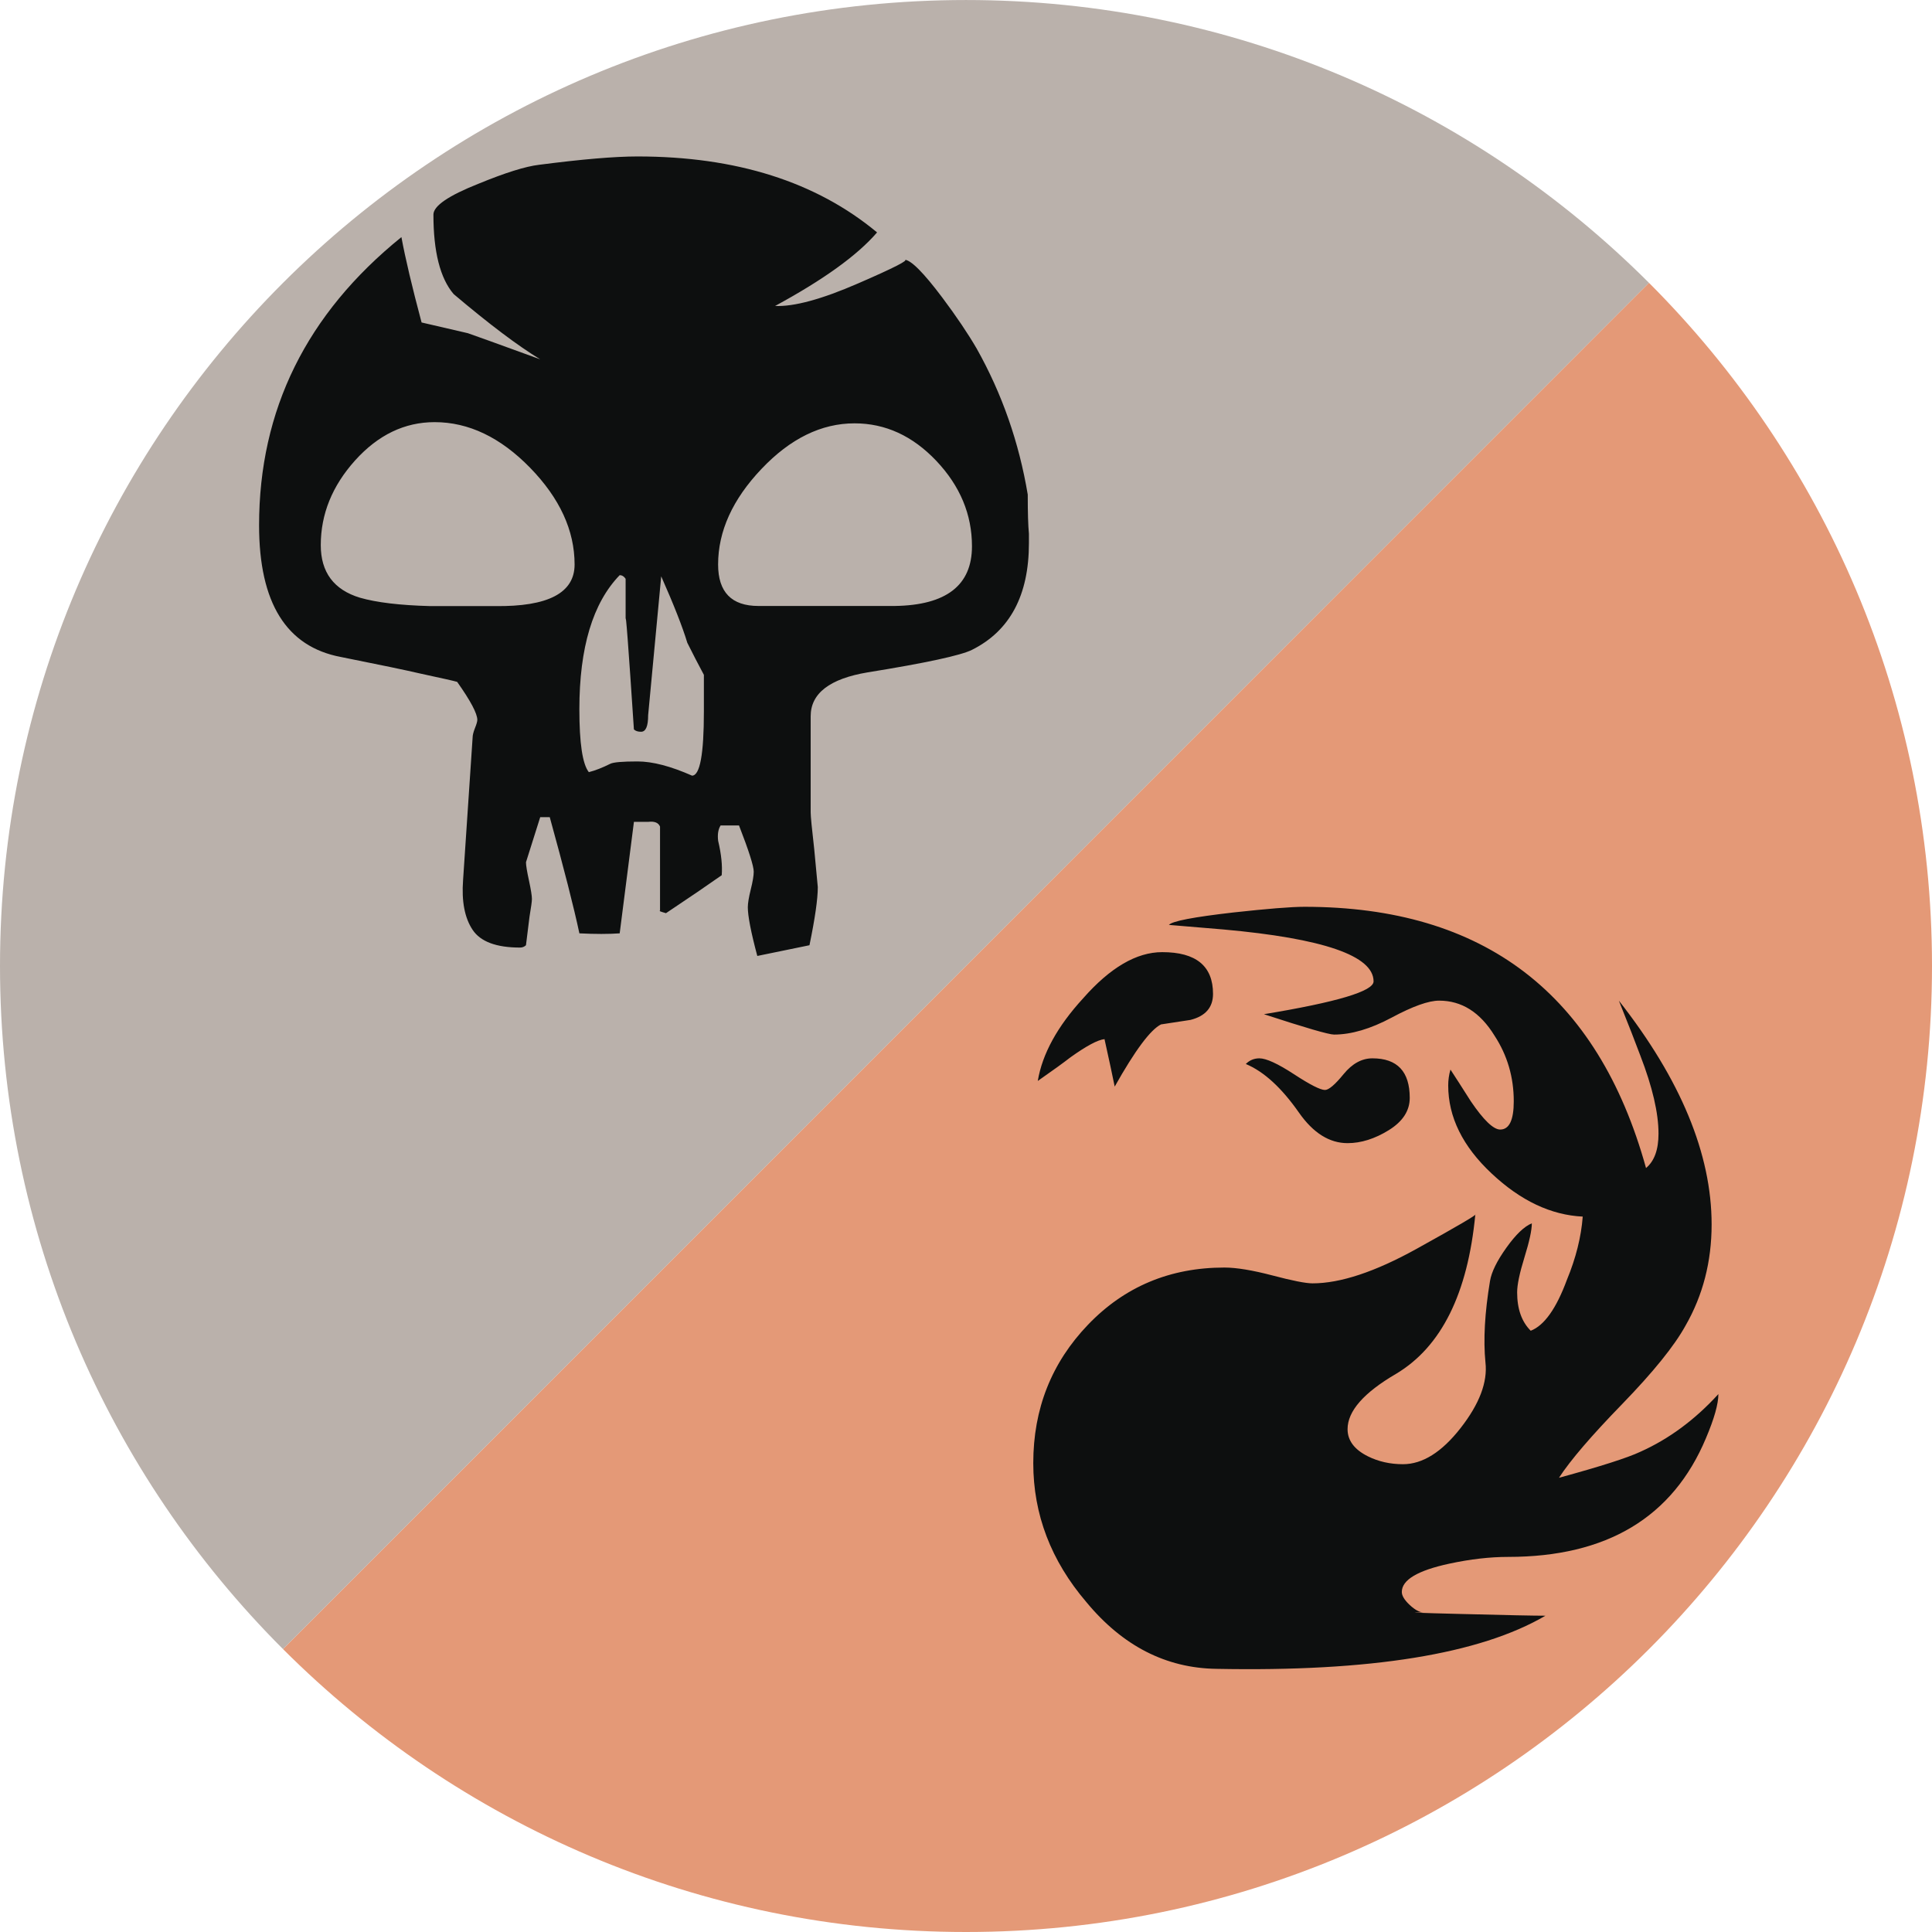
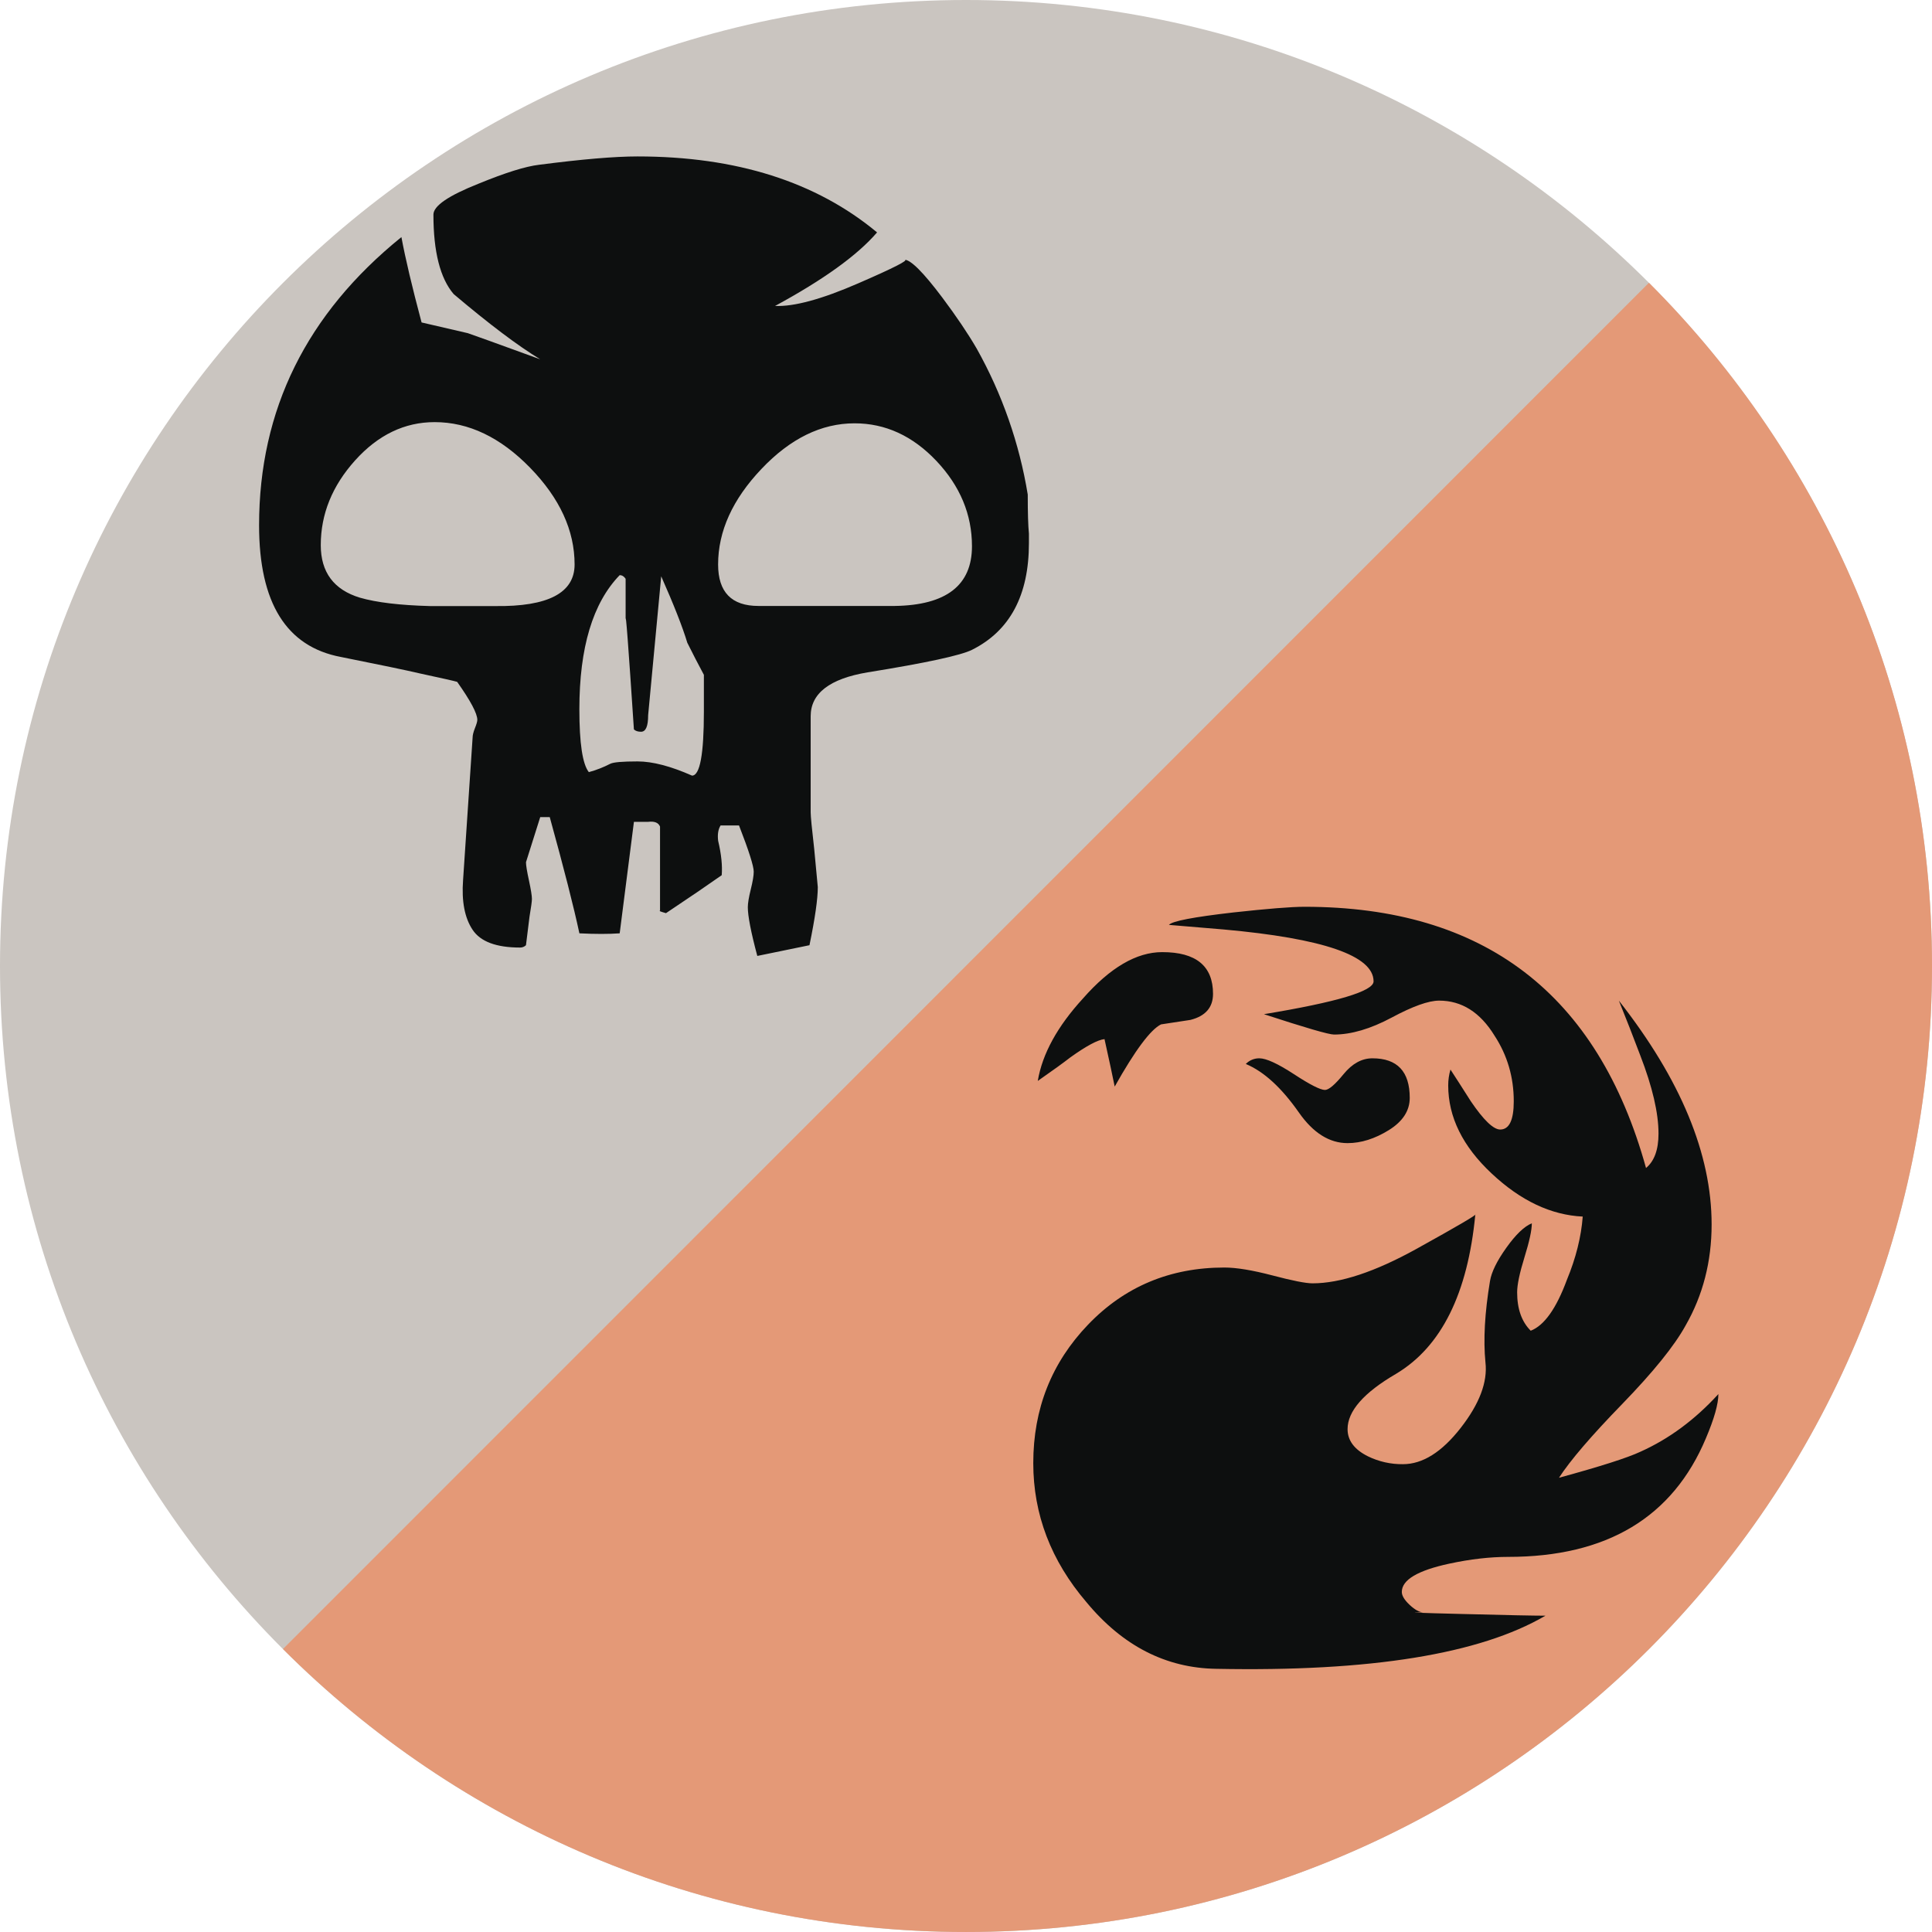
<svg xmlns="http://www.w3.org/2000/svg" viewBox="0 0 100 100">
-   <g fill="none">
-     <path d="M85.349 14.637c9.052 9.051 14.651 21.551 14.651 35.36 0 27.616-22.387 50.003-50 50.003-13.807 0-26.305-5.596-35.354-14.646" id="Shape" fill="#E49977" />
-     <path d="M14.646 85.354c-9.049-9.047-14.646-21.549-14.646-35.356 0-27.613 22.387-49.997 50-49.997 13.802 0 26.301 5.594 35.349 14.637" id="Shape" fill="#BAB1AB" />
-     <path d="M88.3 74.439c-1.718 4.1-5.13 6.146-10.24 6.146-.937 0-1.952.115-3.044.35-1.639.353-2.458.84-2.458 1.465 0 .195.136.418.41.674.271.253.508.381.703.381-.977 0-.314.029 1.987.085 2.303.06 3.747.089 4.333.089-3.394 1.989-9.07 2.906-17.029 2.75-2.614-.037-4.857-1.188-6.729-3.451-1.835-2.146-2.751-4.545-2.751-7.197 0-2.81.946-5.198 2.839-7.17 1.89-1.968 4.242-2.953 7.051-2.953.623 0 1.453.137 2.486.408 1.034.273 1.727.41 2.077.41 1.444 0 3.239-.597 5.385-1.785 2.146-1.189 3.16-1.785 3.043-1.785-.391 4.097-1.756 6.849-4.097 8.25-1.678.978-2.516 1.934-2.516 2.867 0 .586.35 1.055 1.052 1.406.546.271 1.151.408 1.815.408 1.014 0 2.008-.623 2.984-1.872.974-1.247 1.403-2.379 1.286-3.394-.116-1.172-.037-2.576.235-4.213.077-.47.361-1.045.848-1.727.488-.684.928-1.104 1.317-1.262 0 .354-.127.939-.38 1.756-.254.82-.38 1.427-.38 1.814 0 .86.234 1.523.703 1.99.701-.271 1.324-1.15 1.872-2.634.468-1.13.74-2.224.82-3.274-1.64-.078-3.211-.82-4.711-2.227-1.501-1.404-2.252-2.925-2.252-4.563 0-.271.037-.547.117-.819.232.353.583.899 1.053 1.64.662.975 1.17 1.463 1.521 1.463.468 0 .702-.488.702-1.463 0-1.249-.332-2.38-.995-3.395-.743-1.211-1.699-1.814-2.867-1.814-.548 0-1.366.292-2.458.878-1.093.584-2.088.878-2.983.878-.273 0-1.484-.353-3.629-1.054 3.783-.625 5.676-1.19 5.676-1.699 0-1.325-2.594-2.223-7.783-2.688-.508-.039-1.443-.117-2.809-.235.155-.194 1.268-.407 3.336-.644 1.755-.192 2.983-.293 3.685-.293 9.285 0 15.175 4.506 17.673 13.521.431-.358.646-.95.646-1.78 0-1.068-.313-2.412-.938-4.033-.235-.635-.607-1.584-1.113-2.849 3.198 4.075 4.8 7.938 4.8 11.583 0 1.922-.451 3.667-1.348 5.232-.583 1.059-1.678 2.41-3.276 4.059-1.6 1.645-2.691 2.919-3.277 3.821 2.146-.586 3.551-1.035 4.214-1.347 1.481-.664 2.828-1.66 4.037-2.985 0 .51-.215 1.272-.643 2.281zm-25.514-22.996c0 .701-.391 1.152-1.17 1.348l-1.521.232c-.547.272-1.347 1.348-2.398 3.219-.119-.584-.293-1.403-.528-2.457-.351.037-.935.352-1.755.936-.351.273-.917.684-1.699 1.229.235-1.403 1.017-2.826 2.342-4.271 1.404-1.598 2.77-2.396 4.096-2.396 1.755-.002 2.633.719 2.633 2.16zm10.182 5.385c0 .662-.361 1.22-1.083 1.668-.722.447-1.434.673-2.135.673-.938 0-1.777-.524-2.517-1.581-.898-1.285-1.814-2.125-2.75-2.516.194-.195.429-.293.704-.293.349 0 .944.271 1.783.818.837.549 1.375.82 1.61.82.195 0 .516-.271.964-.82.448-.547.946-.818 1.493-.818 1.288 0 1.931.684 1.931 2.049zm-19.711-28.717c0 2.701-.982 4.543-2.948 5.525-.574.287-2.373.678-5.403 1.166-1.964.329-2.946 1.088-2.946 2.271v4.973c0 .209.063.842.184 1.906l.185 1.965c0 .613-.144 1.617-.431 3.008-.777.163-1.678.348-2.7.555-.329-1.229-.491-2.069-.491-2.52 0-.203.05-.512.152-.921.102-.408.154-.716.154-.921 0-.284-.253-1.084-.762-2.393h-.953c-.126.203-.167.469-.127.795.165.696.225 1.289.185 1.781-.697.491-1.657 1.146-2.885 1.965-.289-.082-.389-.123-.308-.123v-4.359c-.082-.202-.286-.285-.614-.245h-.737l-.737 5.771c-.573.041-1.268.041-2.086 0-.287-1.35-.799-3.354-1.534-6.015h-.493c-.45 1.433-.696 2.21-.737 2.333 0 .163.052.48.155.951.101.471.152.787.152.951 0 .121-.042.43-.125.921l-.183 1.474c-.083.08-.184.121-.307.121-1.228 0-2.048-.306-2.455-.919-.411-.614-.576-1.476-.493-2.58l.493-7.366c0-.121.039-.285.121-.492.082-.203.123-.348.123-.428 0-.328-.348-.984-1.043-1.967-.123-.039-.758-.184-1.904-.43-.696-.163-2.067-.45-4.112-.858-2.824-.53-4.237-2.803-4.237-6.815 0-5.977 2.456-10.948 7.367-14.918.204 1.105.553 2.576 1.044 4.418l2.394.555c.247.081 1.495.533 3.745 1.352-1.146-.695-2.64-1.82-4.48-3.377-.697-.818-1.046-2.189-1.046-4.113 0-.45.778-.981 2.335-1.599 1.391-.571 2.434-.897 3.131-.979 2.209-.286 3.908-.432 5.096-.432 5.115 0 9.249 1.312 12.401 3.932-1.022 1.188-2.783 2.453-5.279 3.807.982.041 2.415-.348 4.298-1.168 1.882-.816 2.68-1.227 2.394-1.227.327 0 .982.654 1.965 1.963.735.982 1.329 1.865 1.78 2.641 1.31 2.333 2.19 4.852 2.641 7.553 0 .941.02 1.616.061 2.024v.488zm-23.516 1.108c0-1.761-.767-3.429-2.301-5.006-1.536-1.576-3.184-2.363-4.943-2.363-1.555 0-2.925.66-4.114 1.978-1.187 1.319-1.78 2.782-1.78 4.389 0 1.401.675 2.31 2.027 2.72.859.248 2.065.392 3.621.434h3.376c2.742.036 4.114-.682 4.114-2.152zm6.692 7.612v-1.901c-.286-.533-.573-1.087-.858-1.66-.246-.817-.697-1.963-1.351-3.439l-.676 7.186c0 .574-.121.859-.368.859-.163 0-.287-.04-.369-.122-.287-4.339-.429-6.224-.429-5.647v-2.148c-.083-.126-.185-.188-.308-.188-1.391 1.437-2.086 3.748-2.086 6.938 0 1.761.163 2.845.49 3.257.329-.083.695-.226 1.107-.431.163-.083.633-.123 1.412-.123.775 0 1.719.246 2.823.735.409-.001.613-1.105.613-3.316zm13.876-8.556c0-1.646-.614-3.118-1.842-4.418-1.229-1.297-2.64-1.945-4.235-1.945-1.719 0-3.328.787-4.821 2.363-1.494 1.574-2.242 3.223-2.242 4.942 0 1.433.697 2.148 2.088 2.148h7.06c2.662-.04 3.992-1.068 3.992-3.09z" fill="#0D0F0F" />
+   <g fill="none" fill-rule="evenodd">
+     <circle fill="#CAC5C0" cx="50" cy="50" r="50" />
+     <path d="M85.349 14.636C94.401 23.687 100 36.187 100 49.996c0 27.616-22.387 50.003-50 50.003-13.807 0-26.305-5.596-35.354-14.646" fill="#E49977" />
+     <path d="M88.3 74.438c-1.718 4.1-5.13 6.146-10.24 6.146-.937 0-1.952.115-3.044.35-1.639.353-2.458.84-2.458 1.465 0 .195.136.418.41.674.271.253.508.381.703.381-.977 0-.314.029 1.987.085 2.303.06 3.747.089 4.333.089-3.394 1.989-9.07 2.906-17.029 2.75-2.614-.037-4.857-1.188-6.729-3.451-1.835-2.146-2.751-4.545-2.751-7.197 0-2.81.946-5.198 2.839-7.17 1.89-1.968 4.242-2.953 7.051-2.953.623 0 1.453.137 2.486.408 1.034.273 1.727.41 2.077.41 1.444 0 3.239-.597 5.385-1.785 2.146-1.189 3.16-1.785 3.043-1.785-.391 4.097-1.756 6.849-4.097 8.25-1.678.978-2.516 1.934-2.516 2.867 0 .586.35 1.055 1.052 1.406a4.026 4.026 0 0 0 1.815.408c1.014 0 2.008-.623 2.984-1.872.974-1.247 1.403-2.379 1.286-3.394-.116-1.172-.037-2.576.235-4.213.077-.47.361-1.045.848-1.727.488-.684.928-1.104 1.317-1.262 0 .354-.127.939-.38 1.756-.254.82-.38 1.427-.38 1.814 0 .86.234 1.523.703 1.99.701-.271 1.324-1.15 1.872-2.634.468-1.13.74-2.224.82-3.274-1.64-.078-3.211-.82-4.711-2.227-1.501-1.404-2.252-2.925-2.252-4.563a2.9 2.9 0 0 1 .117-.819c.232.353.583.899 1.053 1.64.662.975 1.17 1.463 1.521 1.463.468 0 .702-.488.702-1.463 0-1.249-.332-2.38-.995-3.395-.743-1.211-1.699-1.814-2.867-1.814-.548 0-1.366.292-2.458.878-1.093.584-2.088.878-2.983.878-.273 0-1.484-.353-3.629-1.054 3.783-.625 5.676-1.19 5.676-1.699 0-1.325-2.594-2.223-7.783-2.688-.508-.039-1.443-.117-2.809-.235.155-.194 1.268-.407 3.336-.644 1.755-.192 2.983-.293 3.685-.293 9.285 0 15.175 4.506 17.673 13.521.431-.358.646-.95.646-1.78 0-1.068-.313-2.412-.938-4.033a130.76 130.76 0 0 0-1.113-2.849c3.198 4.075 4.8 7.938 4.8 11.583 0 1.922-.451 3.667-1.348 5.232-.583 1.059-1.678 2.41-3.276 4.059-1.6 1.645-2.691 2.919-3.277 3.821 2.146-.586 3.551-1.035 4.214-1.347 1.481-.664 2.828-1.66 4.037-2.985 0 .51-.215 1.272-.643 2.281ZM62.786 51.442c0 .701-.391 1.152-1.17 1.348l-1.521.232c-.547.272-1.347 1.348-2.398 3.219-.119-.584-.293-1.403-.528-2.457-.351.037-.935.352-1.755.936-.351.273-.917.684-1.699 1.229.235-1.403 1.017-2.826 2.342-4.271 1.404-1.598 2.77-2.396 4.096-2.396 1.755-.002 2.633.719 2.633 2.16Zm10.182 5.385c0 .662-.361 1.22-1.083 1.668-.722.447-1.434.673-2.135.673-.938 0-1.777-.524-2.517-1.581-.898-1.285-1.814-2.125-2.75-2.516a.958.958 0 0 1 .704-.293c.349 0 .944.271 1.783.818.837.549 1.375.82 1.61.82.195 0 .516-.271.964-.82.448-.547.946-.818 1.493-.818 1.288 0 1.931.684 1.931 2.049ZM53.257 28.11c0 2.701-.982 4.543-2.948 5.525-.574.287-2.373.678-5.403 1.166-1.964.329-2.946 1.088-2.946 2.271v4.973c0 .209.063.842.184 1.906l.185 1.965c0 .613-.144 1.617-.431 3.008-.777.163-1.678.348-2.7.555-.329-1.229-.491-2.069-.491-2.52 0-.203.05-.512.152-.921.102-.408.154-.716.154-.921 0-.284-.253-1.084-.762-2.393h-.953c-.126.203-.167.469-.127.795.165.696.225 1.289.185 1.781-.697.491-1.657 1.146-2.885 1.965-.289-.082-.389-.123-.308-.123v-4.359c-.082-.202-.286-.285-.614-.245h-.737l-.737 5.771c-.573.041-1.268.041-2.086 0-.287-1.35-.799-3.354-1.534-6.015h-.493c-.45 1.433-.696 2.21-.737 2.333 0 .163.052.48.155.951.101.471.152.787.152.951 0 .121-.042.43-.125.921l-.183 1.474a.424.424 0 0 1-.307.121c-1.228 0-2.048-.306-2.455-.919-.411-.614-.576-1.476-.493-2.58l.493-7.366c0-.121.039-.285.121-.492.082-.203.123-.348.123-.428 0-.328-.348-.984-1.043-1.967-.123-.039-.758-.184-1.904-.43-.696-.163-2.067-.45-4.112-.858-2.824-.53-4.237-2.803-4.237-6.815 0-5.977 2.456-10.948 7.367-14.918.204 1.105.553 2.576 1.044 4.418l2.394.555c.247.081 1.495.533 3.745 1.352-1.146-.695-2.64-1.82-4.48-3.377-.697-.818-1.046-2.189-1.046-4.113 0-.45.778-.981 2.335-1.599 1.391-.571 2.434-.897 3.131-.979 2.209-.286 3.908-.432 5.096-.432 5.115 0 9.249 1.312 12.401 3.932-1.022 1.188-2.783 2.453-5.279 3.807.982.041 2.415-.348 4.298-1.168 1.882-.816 2.68-1.227 2.394-1.227.327 0 .982.654 1.965 1.963.735.982 1.329 1.865 1.78 2.641a23.064 23.064 0 0 1 2.641 7.553c0 .941.02 1.616.061 2.024v.488Zm-23.516 1.108c0-1.761-.767-3.429-2.301-5.006-1.536-1.576-3.184-2.363-4.943-2.363-1.555 0-2.925.66-4.114 1.978-1.187 1.319-1.78 2.782-1.78 4.389 0 1.401.675 2.31 2.027 2.72.859.248 2.065.392 3.621.434h3.376c2.742.036 4.114-.682 4.114-2.152Zm6.692 7.612v-1.901a60.44 60.44 0 0 1-.858-1.66c-.246-.817-.697-1.963-1.351-3.439l-.676 7.186c0 .574-.121.859-.368.859-.163 0-.287-.04-.369-.122-.287-4.339-.429-6.224-.429-5.647v-2.148c-.083-.126-.185-.188-.308-.188-1.391 1.437-2.086 3.748-2.086 6.938 0 1.761.163 2.845.49 3.257a5.611 5.611 0 0 0 1.107-.431c.163-.083.633-.123 1.412-.123.775 0 1.719.246 2.823.735.409-.001.613-1.105.613-3.316Zm13.876-8.556c0-1.646-.614-3.118-1.842-4.418-1.229-1.297-2.64-1.945-4.235-1.945-1.719 0-3.328.787-4.821 2.363-1.494 1.574-2.242 3.223-2.242 4.942 0 1.433.697 2.148 2.088 2.148h7.06c2.662-.04 3.992-1.068 3.992-3.09Z" fill="#0D0F0F" />
  </g>
</svg>
